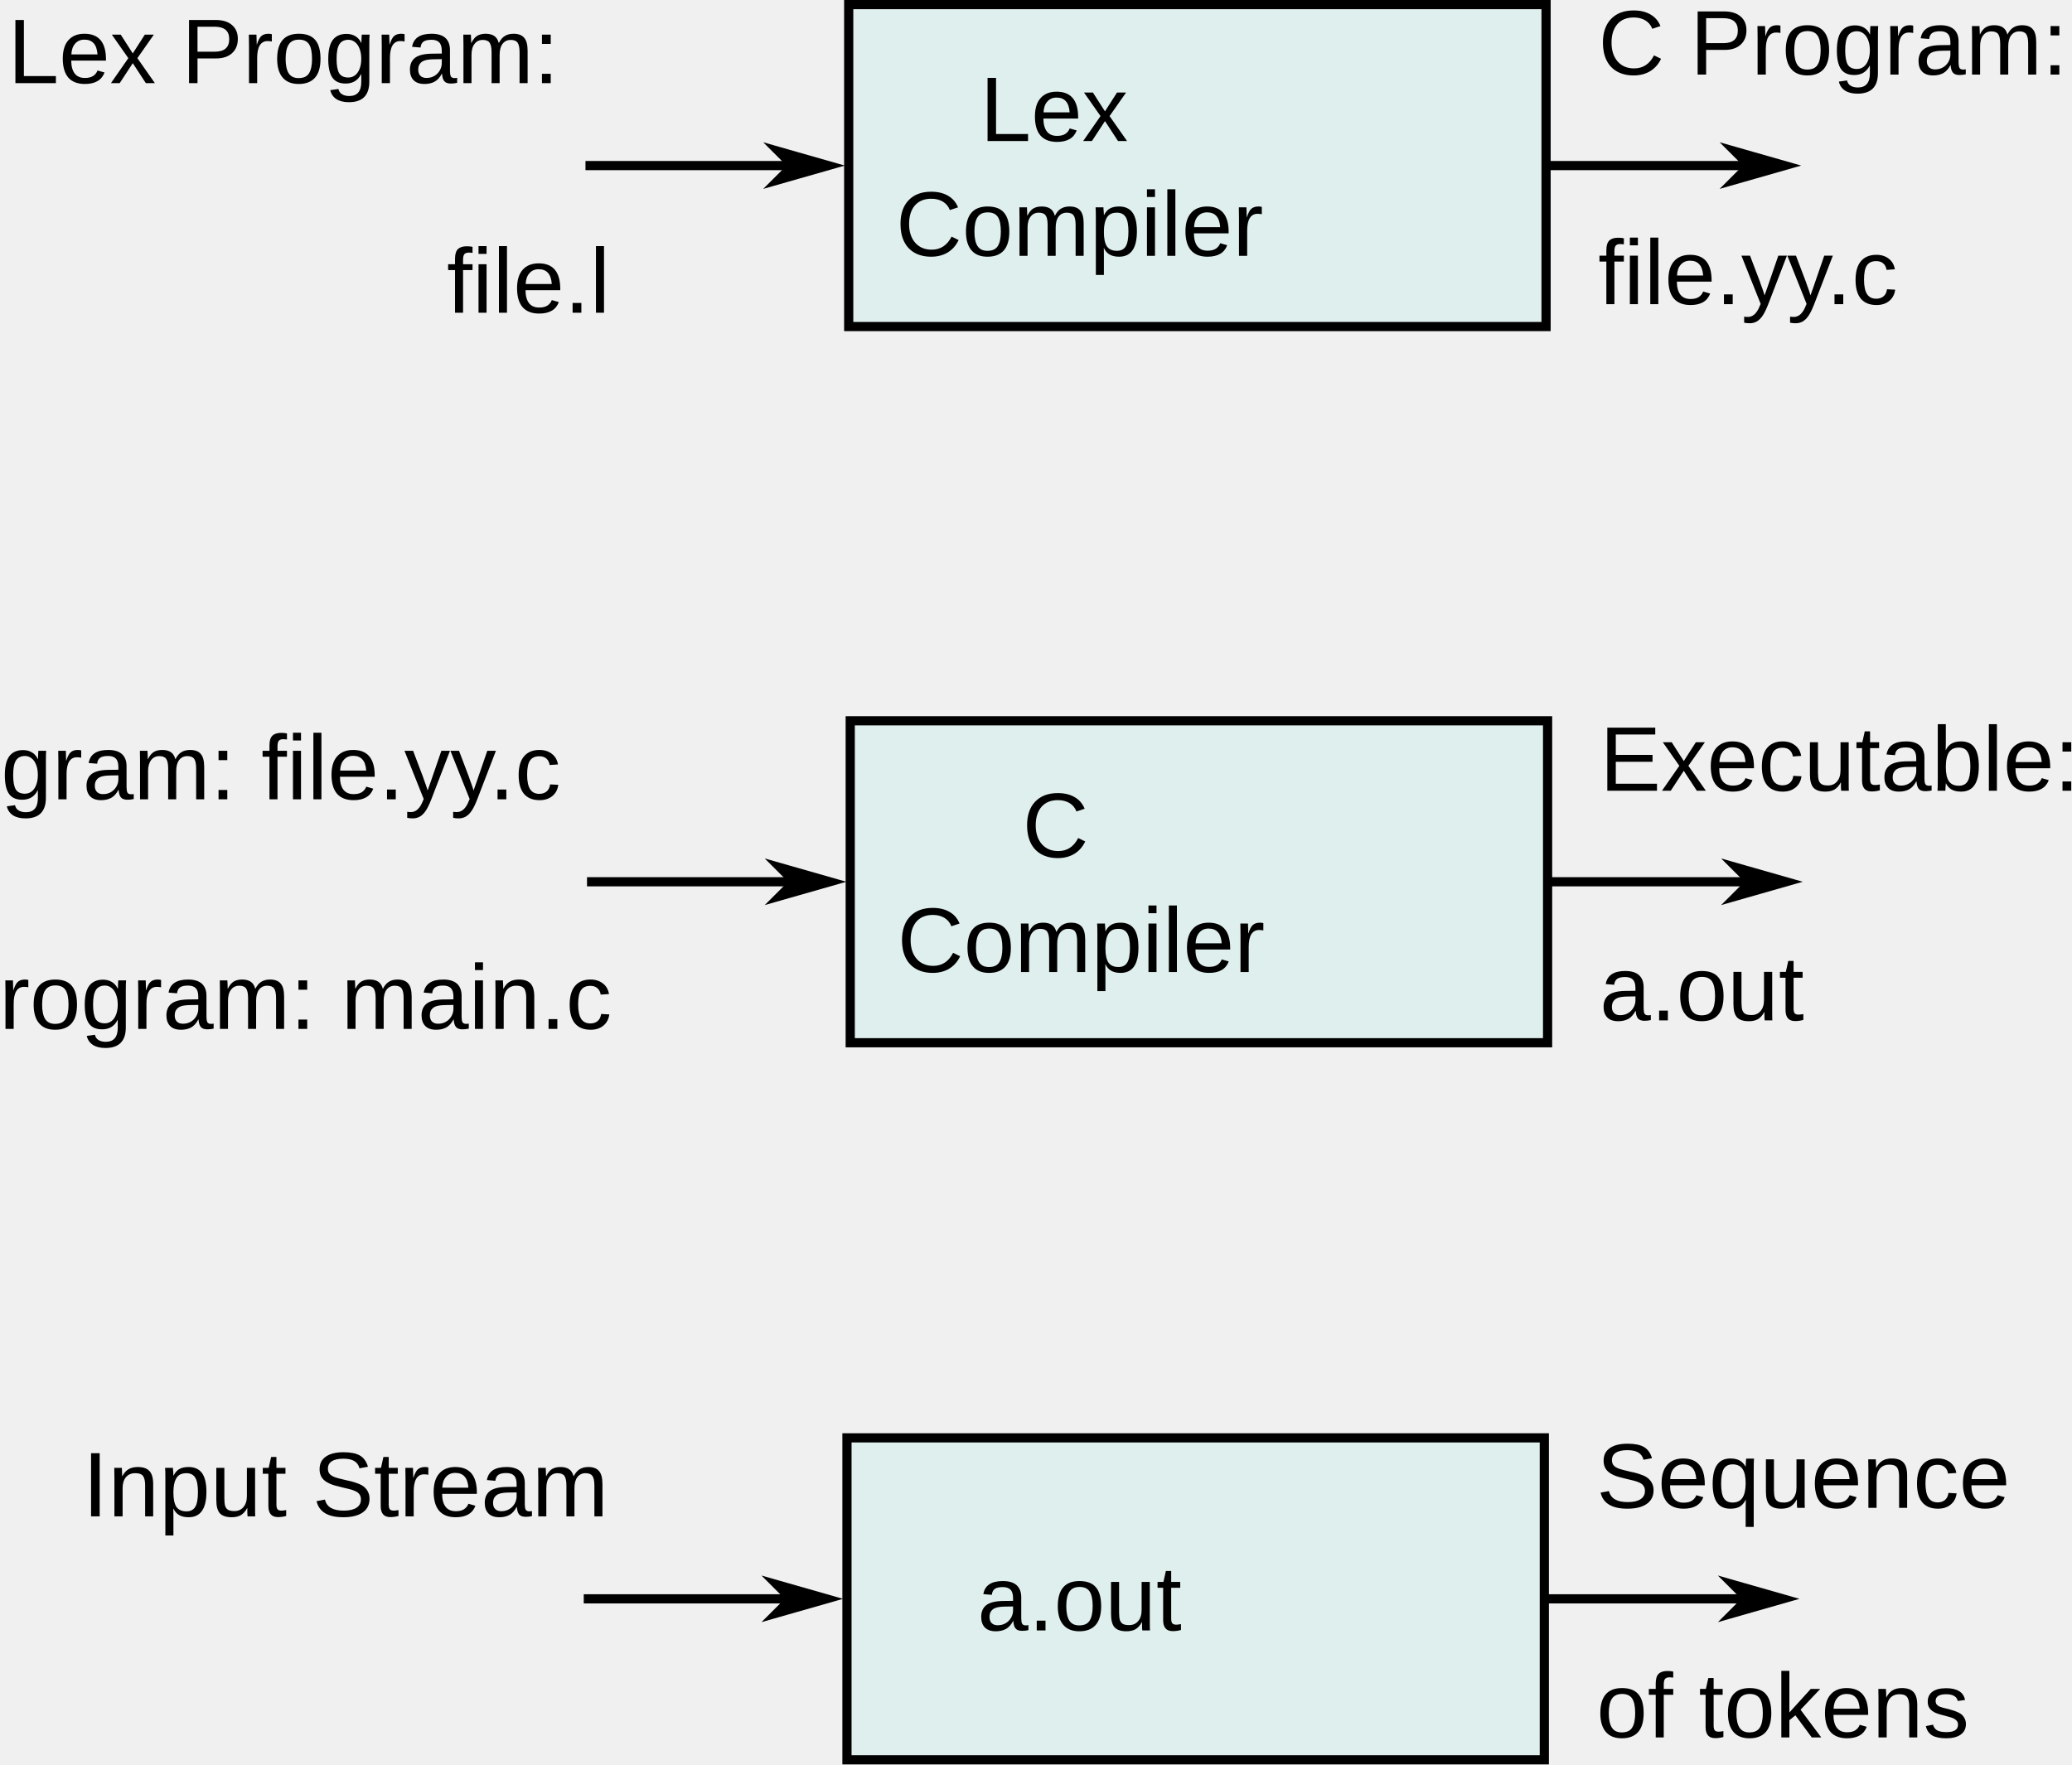
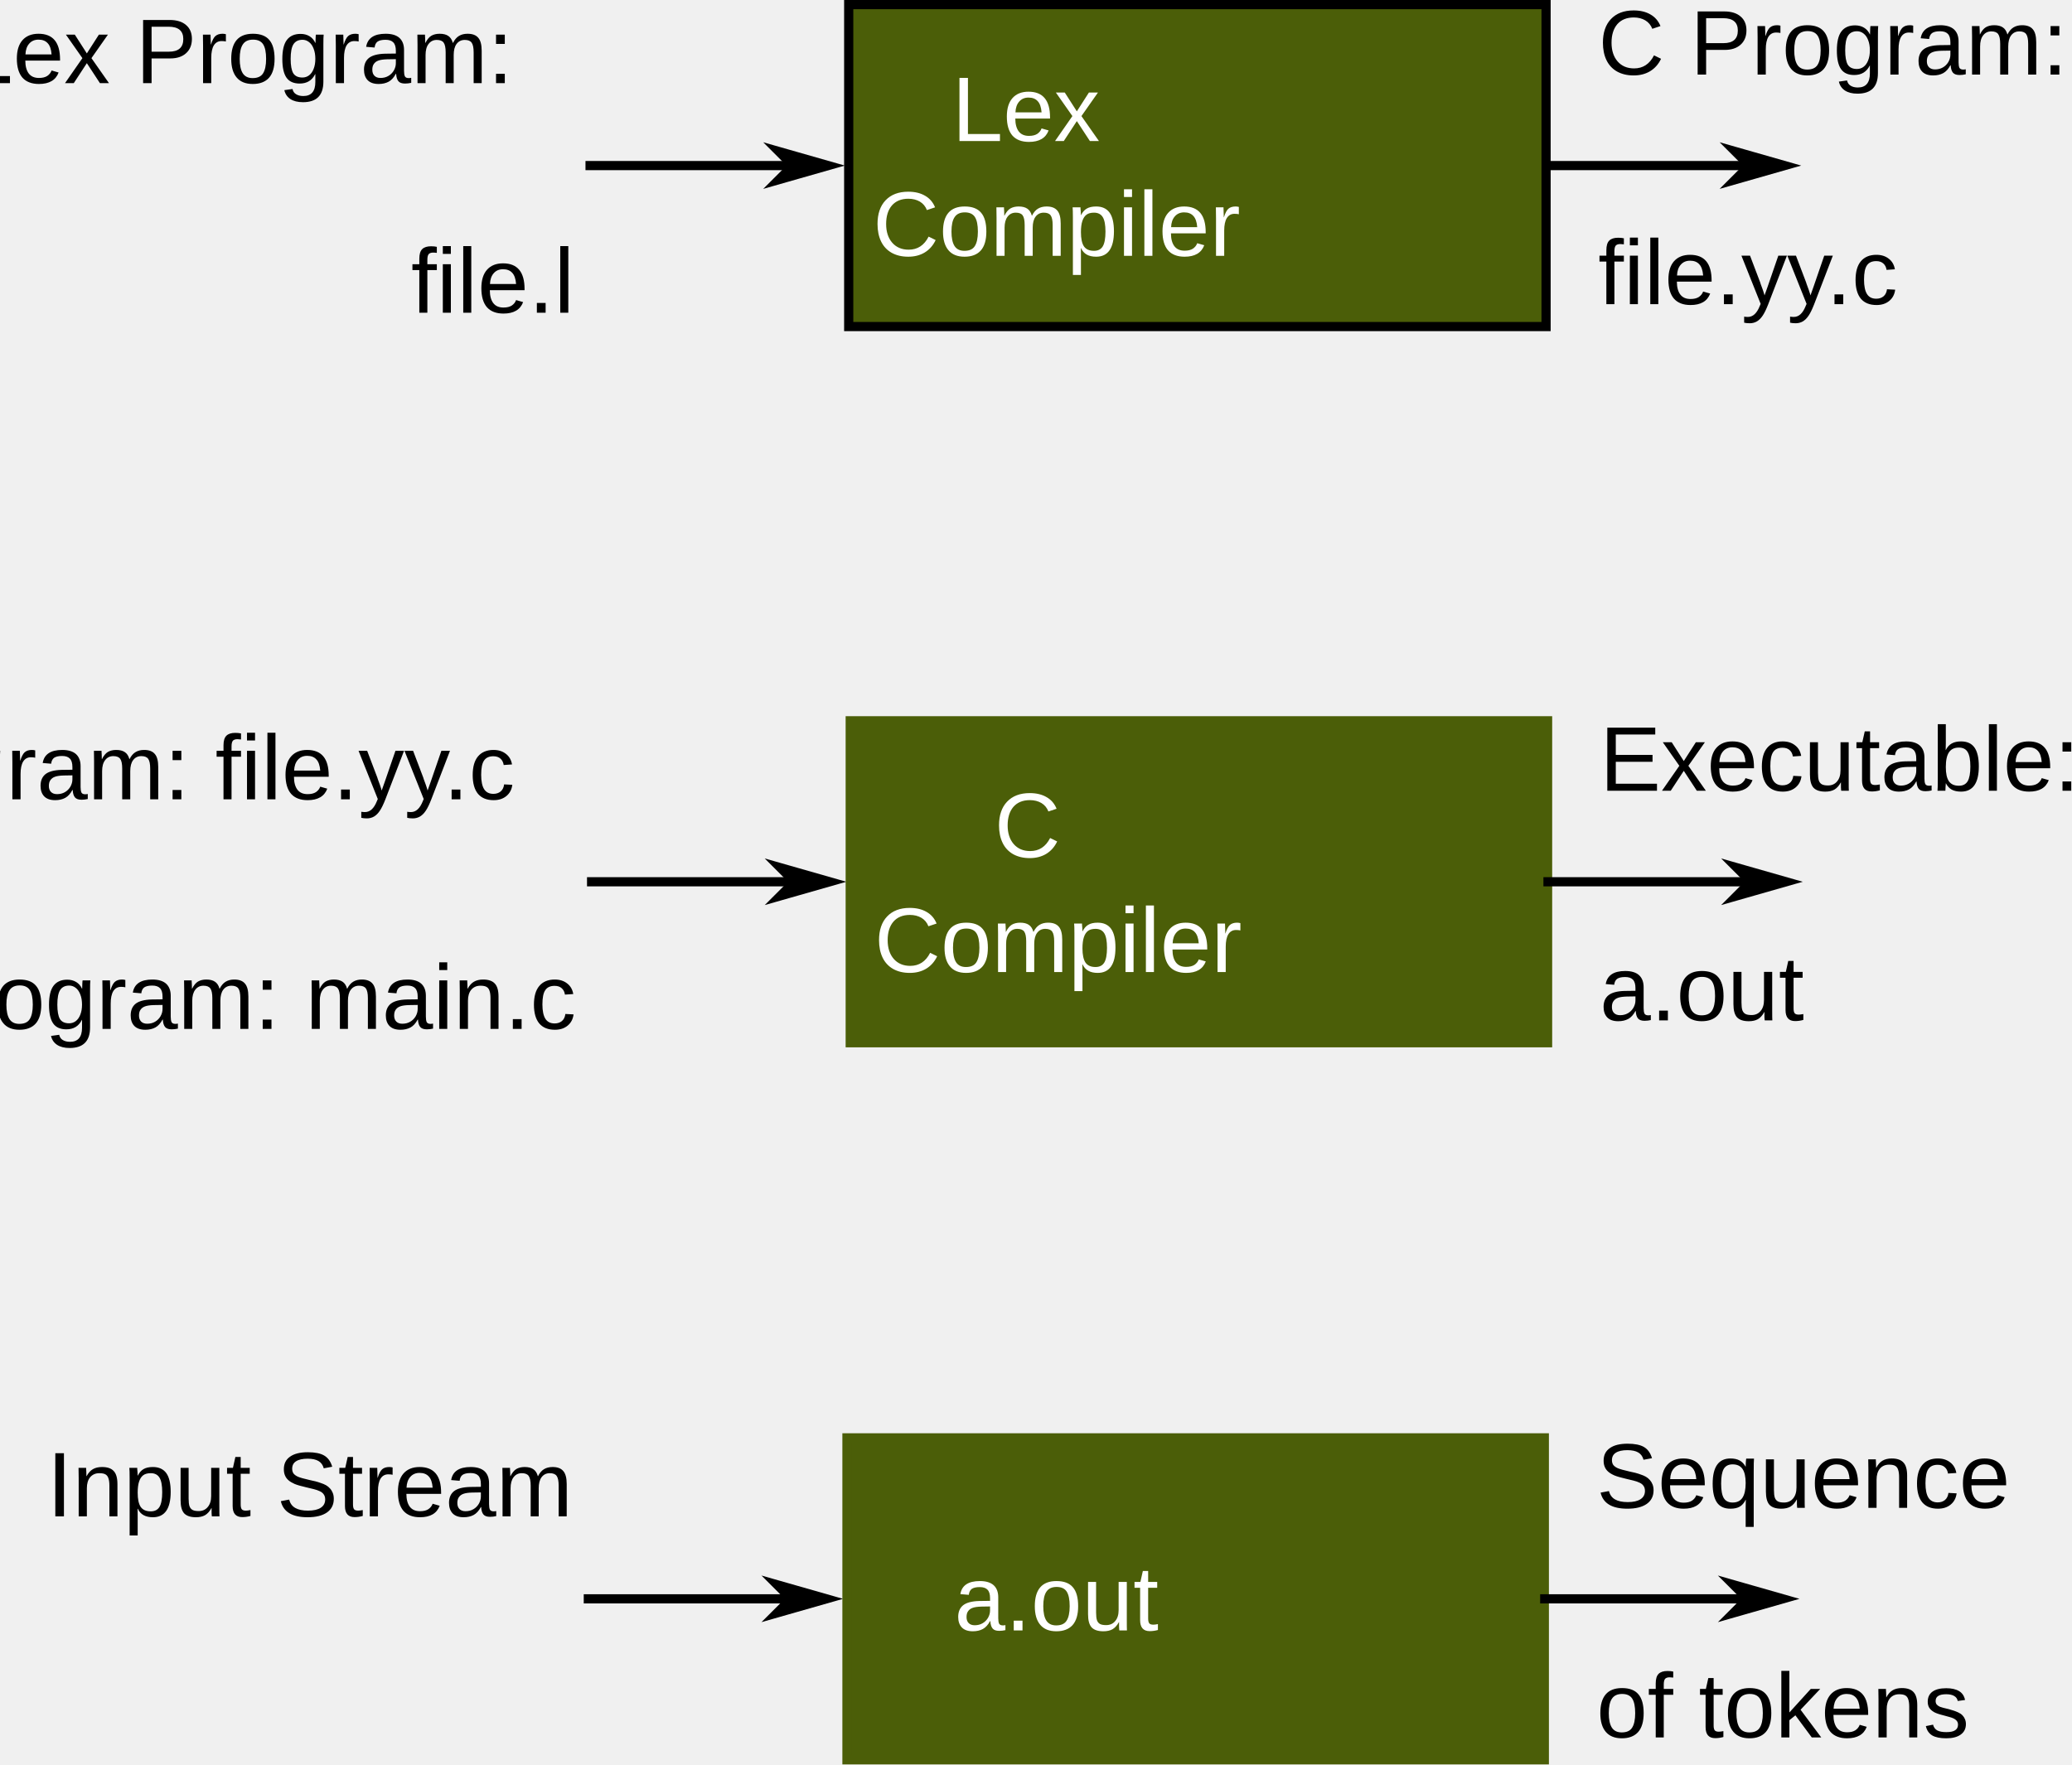
<svg xmlns="http://www.w3.org/2000/svg" width="225.573" height="192.123" id="svg2" version="1.1">
  <defs id="defs4">
    <marker orient="auto" refY="0" refX="0" id="Arrow1Mend" style="overflow:visible">
      <path id="path3833" d="M 0,0 5,-5 -12.5,0 5,5 0,0 z" style="fill-rule:evenodd;stroke:#000000;stroke-width:1pt" transform="matrix(-0.4,0,0,-0.4,-4,0)" />
    </marker>
  </defs>
  <g id="layer1" transform="translate(-4.763628,-316.4979)">
    <g id="g3033" transform="translate(-103.3203,-164.6549)">
      <path id="path3015" d="m 171.824,499.182 26.264,0" style="fill:none;stroke:#000000;stroke-width:1px;stroke-linecap:butt;stroke-linejoin:miter;stroke-opacity:1;marker-end:url(#Arrow1Mend)" />
-       <text id="text3005" y="490.202" x="193.963" style="font-size:10px;font-style:normal;font-variant:normal;font-weight:normal;font-stretch:normal;text-align:end;line-height:125%;letter-spacing:0px;word-spacing:0px;text-anchor:end;fill:#000000;fill-opacity:1;stroke:none;font-family:Arial;-inkscape-font-specification:Arial" xml:space="preserve">
-         <tspan id="tspan3040" y="490.202" x="193.963">Lex Program:</tspan>
-         <tspan id="tspan3055" y="502.702" x="193.963" />
-         <tspan id="tspan3043" y="515.202" x="193.963">file.l</tspan>
+       <text id="text3005" y="490.202" x="193.963" style="font-style:normal;font-variant:normal;font-weight:normal;font-stretch:normal;line-height:0%;font-family:Arial;-inkscape-font-specification:Arial;text-align:end;letter-spacing:0px;word-spacing:0px;text-anchor:end;fill:#000000;fill-opacity:1;stroke:none" xml:space="preserve">
+         <tspan id="tspan3040" y="490.202" x="193.963" style="font-size:10px;line-height:1.25">Lex Program:</tspan>
+         <tspan id="tspan3055" y="502.702" x="196.741" style="font-size:10px;line-height:1.25"> </tspan>
+         <tspan id="tspan3043" y="515.202" x="193.963" style="font-size:10px;line-height:1.25">file.l</tspan>
      </text>
      <g transform="translate(164.4965,-4.832007)" id="g3761-5">
-         <rect style="color:#000000;fill:#dfefed;fill-opacity:1;fill-rule:nonzero;stroke:#000000;stroke-width:1;stroke-miterlimit:4;stroke-opacity:1;stroke-dasharray:none;marker:none;visibility:visible;display:inline;overflow:visible;enable-background:accumulate" id="rect2985-0" width="75.919" height="35.058" x="35.984" y="486.485" />
-         <text xml:space="preserve" style="font-size:10px;font-style:normal;font-variant:normal;font-weight:normal;font-stretch:normal;text-align:center;line-height:125%;letter-spacing:0px;word-spacing:0px;text-anchor:middle;fill:#000000;fill-opacity:1;stroke:none;font-family:Arial;-inkscape-font-specification:Arial" x="73.614" y="501.343" id="text3755-6">
-           <tspan id="tspan3034" x="73.614" y="501.343">Lex</tspan>
-           <tspan id="tspan3031" x="73.614" y="513.843">Compiler</tspan>
+         <rect style="color:#000000;fill:#4b5e08;fill-opacity:1;fill-rule:nonzero;stroke:#000000;stroke-width:1;stroke-miterlimit:4;stroke-opacity:1;stroke-dasharray:none;marker:none;visibility:visible;display:inline;overflow:visible;enable-background:accumulate" id="rect2985-0" width="75.919" height="35.058" x="35.984" y="486.485" />
+         <text xml:space="preserve" style="font-style:normal;font-variant:normal;font-weight:normal;font-stretch:normal;line-height:0%;font-family:Arial;-inkscape-font-specification:Arial;text-align:center;letter-spacing:0px;word-spacing:0px;text-anchor:middle;fill:#ffffff;fill-opacity:1;stroke:none;" x="73.614" y="501.343" id="text3755-6">
+           <tspan id="tspan3034" x="73.614" y="501.343" style="font-size:10px;line-height:1.25;fill:#ffffff;">Lex</tspan>
+           <tspan id="tspan3031" x="73.614" y="513.843" style="font-size:10px;line-height:1.25;fill:#ffffff;">Compiler</tspan>
        </text>
      </g>
-       <text id="text3005-8" y="489.27" x="282.075" style="font-size:10px;font-style:normal;font-variant:normal;font-weight:normal;font-stretch:normal;text-align:start;line-height:125%;letter-spacing:0px;word-spacing:0px;text-anchor:start;fill:#000000;fill-opacity:1;stroke:none;font-family:Arial;-inkscape-font-specification:Arial" xml:space="preserve">
-         <tspan id="tspan3068" y="489.27" x="282.075">C Program:</tspan>
-         <tspan id="tspan3059" y="501.77" x="282.075" />
-         <tspan id="tspan3045" y="514.27" x="282.075">file.yy.c</tspan>
+       <text id="text3005-8" y="489.27" x="282.075" style="font-style:normal;font-variant:normal;font-weight:normal;font-stretch:normal;line-height:0%;font-family:Arial;-inkscape-font-specification:Arial;text-align:start;letter-spacing:0px;word-spacing:0px;text-anchor:start;fill:#000000;fill-opacity:1;stroke:none" xml:space="preserve">
+         <tspan id="tspan3068" y="489.27" x="282.075" style="font-size:10px;line-height:1.25">C Program:</tspan>
+         <tspan id="tspan3059" y="501.77" x="282.075" style="font-size:10px;line-height:1.25"> </tspan>
+         <tspan id="tspan3045" y="514.27" x="282.075" style="font-size:10px;line-height:1.25">file.yy.c</tspan>
      </text>
      <path id="path3015-9" d="m 275.946,499.182 26.264,0" style="fill:none;stroke:#000000;stroke-width:1px;stroke-linecap:butt;stroke-linejoin:miter;stroke-opacity:1;marker-end:url(#Arrow1Mend)" />
    </g>
    <g id="g3033-5" transform="translate(-103.1543,-86.67012)">
      <path id="path3015-5" d="m 171.824,499.182 26.264,0" style="fill:none;stroke:#000000;stroke-width:1px;stroke-linecap:butt;stroke-linejoin:miter;stroke-opacity:1;marker-end:url(#Arrow1Mend)" />
-       <text id="text3005-2" y="490.202" x="193.963" style="font-size:10px;font-style:normal;font-variant:normal;font-weight:normal;font-stretch:normal;text-align:end;line-height:125%;letter-spacing:0px;word-spacing:0px;text-anchor:end;fill:#000000;fill-opacity:1;stroke:none;font-family:Arial;-inkscape-font-specification:Arial" xml:space="preserve">
-         <tspan id="tspan3043-4" y="490.202" x="193.963">C Program: file.yy.c</tspan>
-         <tspan y="502.702" x="193.963" id="tspan3228" />
-         <tspan y="515.202" x="193.963" id="tspan3230">C Program: main.c</tspan>
+       <text id="text3005-2" y="490.202" x="193.963" style="font-style:normal;font-variant:normal;font-weight:normal;font-stretch:normal;line-height:0%;font-family:Arial;-inkscape-font-specification:Arial;text-align:end;letter-spacing:0px;word-spacing:0px;text-anchor:end;fill:#000000;fill-opacity:1;stroke:none" xml:space="preserve">
+         <tspan id="tspan3043-4" y="490.202" x="193.963" style="font-size:10px;line-height:1.25">C Program: file.yy.c</tspan>
+         <tspan y="502.702" x="196.741" id="tspan3228" style="font-size:10px;line-height:1.25"> </tspan>
+         <tspan y="515.202" x="193.963" id="tspan3230" style="font-size:10px;line-height:1.25">C Program: main.c</tspan>
      </text>
      <g transform="translate(164.4965,-4.832007)" id="g3761-5-1">
-         <rect style="color:#000000;fill:#dfefed;fill-opacity:1;fill-rule:nonzero;stroke:#000000;stroke-width:1;stroke-miterlimit:4;stroke-opacity:1;stroke-dasharray:none;marker:none;visibility:visible;display:inline;overflow:visible;enable-background:accumulate" id="rect2985-0-8" width="75.919" height="35.058" x="35.984" y="486.485" />
-         <text xml:space="preserve" style="font-size:10px;font-style:normal;font-variant:normal;font-weight:normal;font-stretch:normal;text-align:center;line-height:125%;letter-spacing:0px;word-spacing:0px;text-anchor:middle;fill:#000000;fill-opacity:1;stroke:none;font-family:Arial;-inkscape-font-specification:Arial" x="73.614" y="501.343" id="text3755-6-2">
-           <tspan id="tspan3031-9" x="73.614" y="501.343">C</tspan>
-           <tspan x="73.614" y="513.843" id="tspan3206">Compiler</tspan>
+         <rect style="color:#000000;fill:#4b5e08;fill-opacity:1;fill-rule:nonzero;stroke:#4b5e08;stroke-width:1;stroke-miterlimit:4;stroke-opacity:1;stroke-dasharray:none;marker:none;visibility:visible;display:inline;overflow:visible;enable-background:accumulate" id="rect2985-0-8" width="75.919" height="35.058" x="35.984" y="486.485" />
+         <text xml:space="preserve" style="font-style:normal;font-variant:normal;font-weight:normal;font-stretch:normal;line-height:0%;font-family:Arial;-inkscape-font-specification:Arial;text-align:center;letter-spacing:0px;word-spacing:0px;text-anchor:middle;fill:#ffffff;fill-opacity:1;stroke:none;" x="73.614" y="501.343" id="text3755-6-2">
+           <tspan id="tspan3031-9" x="73.614" y="501.343" style="font-size:10px;line-height:1.25;fill:#ffffff;">C</tspan>
+           <tspan x="73.614" y="513.843" id="tspan3206" style="font-size:10px;line-height:1.25;fill:#ffffff;">Compiler</tspan>
        </text>
      </g>
-       <text id="text3005-8-5" y="489.27" x="282.075" style="font-size:10px;font-style:normal;font-variant:normal;font-weight:normal;font-stretch:normal;text-align:start;line-height:125%;letter-spacing:0px;word-spacing:0px;text-anchor:start;fill:#000000;fill-opacity:1;stroke:none;font-family:Arial;-inkscape-font-specification:Arial" xml:space="preserve">
-         <tspan id="tspan3068-8" y="489.27" x="282.075">Executable:</tspan>
-         <tspan id="tspan3059-6" y="501.77" x="282.075" />
-         <tspan id="tspan3045-7" y="514.27" x="282.075">a.out</tspan>
+       <text id="text3005-8-5" y="489.27" x="282.075" style="font-style:normal;font-variant:normal;font-weight:normal;font-stretch:normal;line-height:0%;font-family:Arial;-inkscape-font-specification:Arial;text-align:start;letter-spacing:0px;word-spacing:0px;text-anchor:start;fill:#000000;fill-opacity:1;stroke:none" xml:space="preserve">
+         <tspan id="tspan3068-8" y="489.27" x="282.075" style="font-size:10px;line-height:1.25">Executable:</tspan>
+         <tspan id="tspan3059-6" y="501.77" x="282.075" style="font-size:10px;line-height:1.25"> </tspan>
+         <tspan id="tspan3045-7" y="514.27" x="282.075" style="font-size:10px;line-height:1.25">a.out</tspan>
      </text>
      <path id="path3015-9-8" d="m 275.946,499.182 26.264,0" style="fill:none;stroke:#000000;stroke-width:1px;stroke-linecap:butt;stroke-linejoin:miter;stroke-opacity:1;marker-end:url(#Arrow1Mend)" />
    </g>
    <g id="g3033-5-2" transform="translate(-103.5099,-8.58937)">
      <path id="path3015-5-4" d="m 171.824,499.182 26.264,0" style="fill:none;stroke:#000000;stroke-width:1px;stroke-linecap:butt;stroke-linejoin:miter;stroke-opacity:1;marker-end:url(#Arrow1Mend)" />
-       <text id="text3005-2-8" y="490.202" x="193.963" style="font-size:10px;font-style:normal;font-variant:normal;font-weight:normal;font-stretch:normal;text-align:end;line-height:125%;letter-spacing:0px;word-spacing:0px;text-anchor:end;fill:#000000;fill-opacity:1;stroke:none;font-family:Arial;-inkscape-font-specification:Arial" xml:space="preserve">
-         <tspan id="tspan3043-4-5" y="490.202" x="193.963">Input Stream</tspan>
+       <text id="text3005-2-8" y="490.202" x="193.963" style="font-style:normal;font-variant:normal;font-weight:normal;font-stretch:normal;line-height:0%;font-family:Arial;-inkscape-font-specification:Arial;text-align:end;letter-spacing:0px;word-spacing:0px;text-anchor:end;fill:#000000;fill-opacity:1;stroke:none" xml:space="preserve">
+         <tspan id="tspan3043-4-5" y="490.202" x="193.963" style="font-size:10px;line-height:1.25">Input Stream</tspan>
      </text>
      <g transform="translate(164.4965,-4.832007)" id="g3761-5-1-1">
-         <rect style="color:#000000;fill:#dfefed;fill-opacity:1;fill-rule:nonzero;stroke:#000000;stroke-width:1;stroke-miterlimit:4;stroke-opacity:1;stroke-dasharray:none;marker:none;visibility:visible;display:inline;overflow:visible;enable-background:accumulate" id="rect2985-0-8-6" width="75.919" height="35.058" x="35.984" y="486.485" />
-         <text xml:space="preserve" style="font-size:10px;font-style:normal;font-variant:normal;font-weight:normal;font-stretch:normal;text-align:center;line-height:125%;letter-spacing:0px;word-spacing:0px;text-anchor:middle;fill:#000000;fill-opacity:1;stroke:none;font-family:Arial;-inkscape-font-specification:Arial" x="73.797" y="507.454" id="text3755-6-2-3">
-           <tspan id="tspan3031-9-3" x="73.797" y="507.454">a.out</tspan>
+         <rect style="color:#000000;fill:#4b5e08;fill-opacity:1;fill-rule:nonzero;stroke:#4b5e08;stroke-width:1;stroke-miterlimit:4;stroke-opacity:1;stroke-dasharray:none;marker:none;visibility:visible;display:inline;overflow:visible;enable-background:accumulate" id="rect2985-0-8-6" width="75.919" height="35.058" x="35.984" y="486.485" />
+         <text xml:space="preserve" style="font-style:normal;font-variant:normal;font-weight:normal;font-stretch:normal;line-height:0%;font-family:Arial;-inkscape-font-specification:Arial;text-align:center;letter-spacing:0px;word-spacing:0px;text-anchor:middle;fill:#ffffff;fill-opacity:1;stroke:none;" x="73.797" y="507.454" id="text3755-6-2-3">
+           <tspan id="tspan3031-9-3" x="73.797" y="507.454" style="font-size:10px;line-height:1.25;fill:#ffffff;">a.out</tspan>
        </text>
      </g>
-       <text id="text3005-8-5-2" y="489.27" x="282.075" style="font-size:10px;font-style:normal;font-variant:normal;font-weight:normal;font-stretch:normal;text-align:start;line-height:125%;letter-spacing:0px;word-spacing:0px;text-anchor:start;fill:#000000;fill-opacity:1;stroke:none;font-family:Arial;-inkscape-font-specification:Arial" xml:space="preserve">
-         <tspan id="tspan3045-7-0" y="489.27" x="282.075">Sequence</tspan>
-         <tspan y="501.77" x="282.075" id="tspan3220" />
-         <tspan y="514.27" x="282.075" id="tspan3222">of tokens</tspan>
+       <text id="text3005-8-5-2" y="489.27" x="282.075" style="font-style:normal;font-variant:normal;font-weight:normal;font-stretch:normal;line-height:0%;font-family:Arial;-inkscape-font-specification:Arial;text-align:start;letter-spacing:0px;word-spacing:0px;text-anchor:start;fill:#000000;fill-opacity:1;stroke:none" xml:space="preserve">
+         <tspan id="tspan3045-7-0" y="489.27" x="282.075" style="font-size:10px;line-height:1.25">Sequence</tspan>
+         <tspan y="501.77" x="282.075" id="tspan3220" style="font-size:10px;line-height:1.25"> </tspan>
+         <tspan y="514.27" x="282.075" id="tspan3222" style="font-size:10px;line-height:1.25">of tokens</tspan>
      </text>
      <path id="path3015-9-8-9" d="m 275.946,499.182 26.264,0" style="fill:none;stroke:#000000;stroke-width:1px;stroke-linecap:butt;stroke-linejoin:miter;stroke-opacity:1;marker-end:url(#Arrow1Mend)" />
    </g>
  </g>
</svg>
